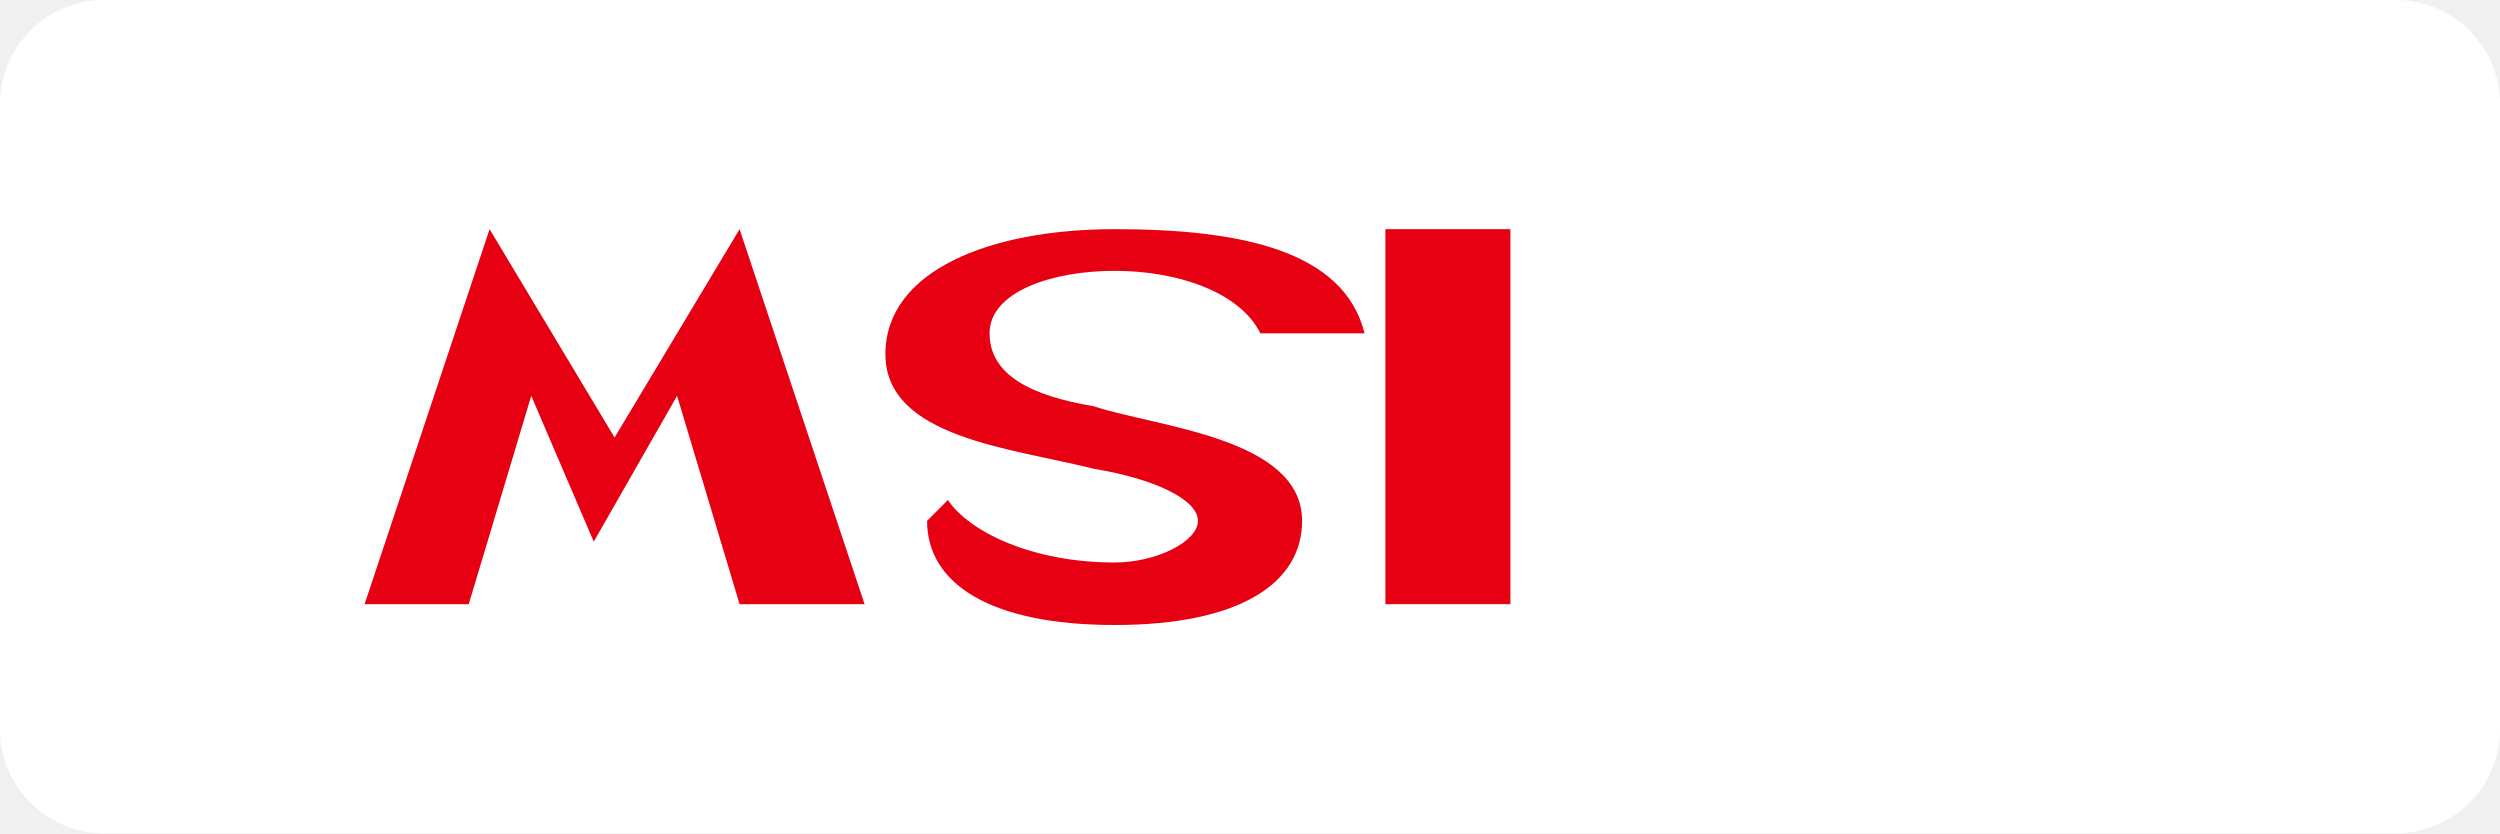
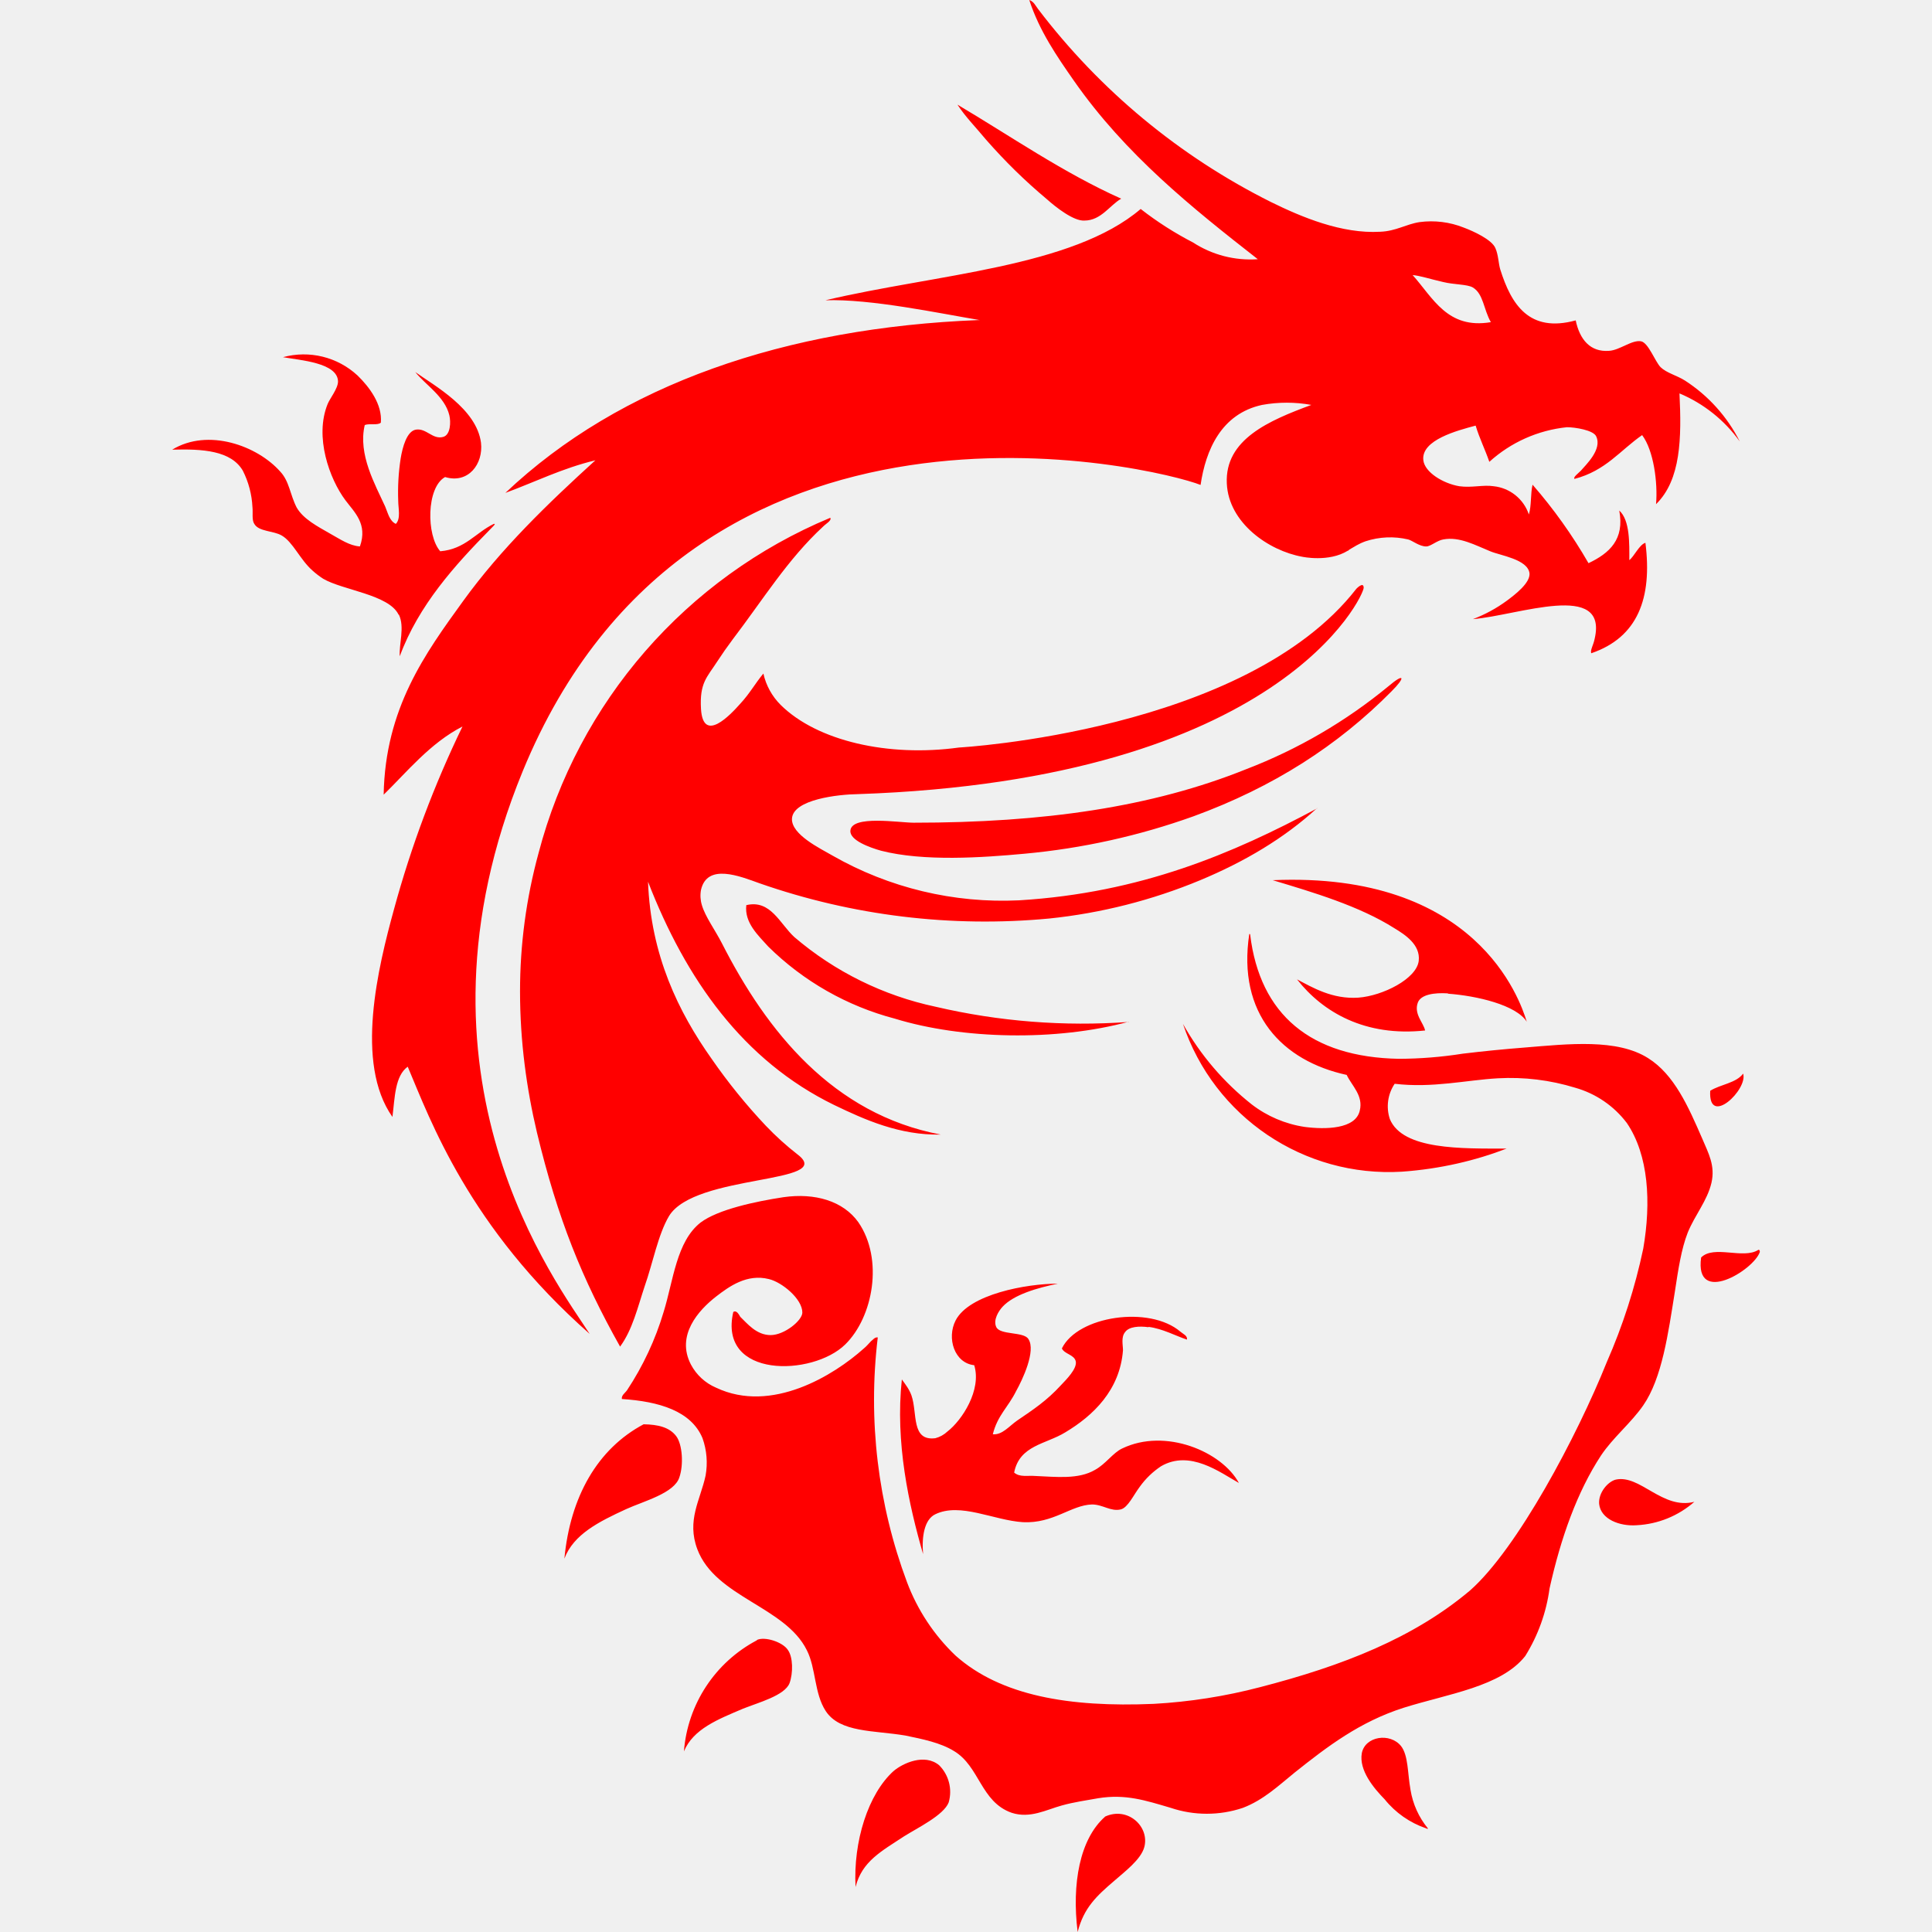
- <svg xmlns="http://www.w3.org/2000/svg" viewBox="0 0 240 80" width="240" height="80">
-   <rect width="240" height="80" rx="10" fill="#FFFFFF" />
-   <g transform="translate(35, 22)">
-     <path fill="#E60012" d="M0,36 L12,0 L24,20 L36,0 L48,36 L36,36 L30,16 L22,30 L16,16 L10,36 Z" />
-     <path fill="#E60012" d="M54,28 C54,34 60,38 72,38 C84,38 90,34 90,28 C90,20 76,19 70,17 C64,16 60,14 60,10 C60,6 66,4 72,4 C78,4 84,6 86,10 L96,10 C94,2 84,0 72,0 C60,0 50,4 50,12 C50,20 62,21 70,23 C76,24 80,26 80,28 C80,30 76,32 72,32 C64,32 58,29 56,26 Z" />
-     <rect x="98" y="0" width="12" height="36" fill="#E60012" />
-   </g>
+ <svg xmlns="http://www.w3.org/2000/svg" fill="#FF0000" role="img" viewBox="0 0 24 24">
+   <path d="M16.362 10.042c-1.044.56-2.193 1.05-3.7 1.142a4.26 4.26 0 0 1-2.321-.556c-.155-.09-.51-.26-.503-.457.011-.242.582-.303.816-.306 5.262-.178 6.29-2.472 6.286-2.563 0-.083-.09.011-.09.011-1.38 1.777-4.937 1.973-4.937 1.973-.877.121-1.761-.08-2.215-.529a.794.794 0 0 1-.215-.39c-.102.122-.17.25-.291.379-.114.128-.458.499-.484.06-.019-.325.076-.393.2-.586a5.178 5.178 0 0 1 .193-.276c.374-.49.684-.997 1.123-1.402.037-.038.11-.075.09-.11a6.221 6.221 0 0 0-3.624 4.166 6.508 6.508 0 0 0-.23 1.72c0 .62.082 1.209.21 1.75.258 1.073.56 1.817 1.033 2.66.155-.211.219-.491.306-.752.098-.276.166-.642.302-.87.321-.528 2.079-.396 1.599-.763a3.613 3.613 0 0 1-.397-.359 7.083 7.083 0 0 1-.673-.831c-.412-.582-.756-1.285-.79-2.2.469 1.21 1.18 2.222 2.313 2.774.378.182.813.378 1.323.367-1.341-.253-2.162-1.285-2.717-2.374-.087-.17-.208-.332-.25-.476a.4.4 0 0 1-.011-.189c.076-.336.484-.17.726-.083a8.489 8.489 0 0 0 3.602.438 6.678 6.678 0 0 0 1.874-.476c.545-.227 1.04-.518 1.452-.896m-2.34 2.657a8.001 8.001 0 0 1-2.4-.189 3.969 3.969 0 0 1-1.754-.865c-.181-.166-.295-.469-.597-.397-.026.22.151.378.272.514a3.507 3.507 0 0 0 1.573.896c.835.257 2.003.283 2.906.038M11.35 10.22c-.178 0-.771-.098-.786.098-.012.121.245.212.381.25.53.136 1.255.086 1.784.037a8.515 8.515 0 0 0 2.098-.465c.99-.362 1.795-.88 2.457-1.55.181-.18.162-.234-.034-.067a6.365 6.365 0 0 1-1.769 1.032c-1.172.472-2.517.665-4.131.665m6.576-6.717c.136.034.299.027.37.068.133.08.133.273.224.431-.54.091-.718-.302-.972-.585.091.007.227.052.378.086M7.325 16.57c-.393-.613-2.39-3.19-.832-6.989 2.128-5.178 7.88-3.772 8.421-3.557.064-.434.257-.884.764-.994a1.712 1.712 0 0 1 .612 0c-.522.193-1.077.427-1.05.976.022.49.52.835.936.91 0 0 .33.072.567-.075a.019.019 0 0 0 .016-.012c.064-.037.12-.075.204-.105a.979.979 0 0 1 .529-.023c.049.011.143.09.227.087.052 0 .136-.076.211-.087.2-.038.397.072.582.147.125.053.465.099.488.273.011.12-.178.264-.28.34a1.765 1.765 0 0 1-.423.23c.56-.045 1.682-.48 1.512.246-.015.076-.057.14-.042.178.578-.197.76-.685.673-1.372-.076.022-.14.17-.2.215v-.004c0-.196.01-.491-.125-.612.068.359-.121.53-.382.654a6.176 6.176 0 0 0-.695-.975c-.027.113-.012.26-.046.37a.518.518 0 0 0-.438-.351c-.129-.02-.272.022-.427 0-.2-.034-.431-.174-.446-.325-.027-.25.423-.367.65-.428.049.163.117.295.17.45a1.693 1.693 0 0 1 .964-.43c.102 0 .329.037.363.113.079.162-.129.355-.19.427-.037.038-.098.08-.079.102.39-.102.567-.355.84-.544.143.189.196.59.173.858.31-.303.318-.824.291-1.376a1.761 1.761 0 0 1 .749.597 1.943 1.943 0 0 0-.68-.756c-.1-.064-.228-.094-.303-.166-.068-.068-.151-.303-.242-.322-.113-.022-.265.11-.397.118-.238.019-.367-.144-.416-.378-.578.158-.8-.197-.937-.632-.023-.075-.023-.18-.06-.264-.042-.106-.273-.212-.394-.257a1.092 1.092 0 0 0-.548-.068c-.17.026-.294.113-.491.12-.476.027-.971-.18-1.357-.37A8.289 8.289 0 0 1 12.896.113c-.03-.038-.053-.094-.11-.113.125.385.348.707.556 1.005.639.915 1.47 1.58 2.283 2.215a1.308 1.308 0 0 1-.805-.208 4.165 4.165 0 0 1-.65-.416c-.85.726-2.548.81-3.916 1.134.567-.019 1.417.163 1.916.246h-.015c-2.389.094-4.449.794-5.877 2.147.37-.136.706-.306 1.118-.405-.59.537-1.171 1.096-1.644 1.75-.468.647-.967 1.33-.986 2.404.287-.28.578-.642.979-.847a13.108 13.108 0 0 0-.85 2.268c-.197.718-.492 1.913-.02 2.582.03-.238.03-.51.19-.624.28.661.76 1.996 2.26 3.319m5.68-14.095c.114.102.333.273.465.265.208 0 .314-.189.458-.272-.719-.321-1.388-.786-2.034-1.168.098.151.227.28.355.435.239.272.477.506.756.74m-8.05 5.16c.075.155 0 .366.011.517.234-.635.688-1.134 1.119-1.572.023-.026.087-.08.049-.072-.227.11-.355.314-.665.34-.174-.196-.174-.793.06-.922.288.087.477-.162.446-.427-.056-.423-.578-.707-.816-.877.125.159.367.303.423.537.02.083.015.242-.075.268-.133.038-.208-.11-.34-.09-.114.018-.167.219-.19.359a2.76 2.76 0 0 0-.03.529c0 .087.034.219-.03.283-.08-.038-.098-.136-.132-.215-.125-.276-.34-.647-.254-1.013.057-.023.163.007.2-.03.02-.227-.143-.443-.29-.586a.983.983 0 0 0-.926-.227c.211.038.68.068.684.302 0 .087-.102.212-.129.28-.166.408.023.93.22 1.194.113.152.28.295.181.575-.128-.008-.246-.09-.363-.155-.166-.095-.34-.185-.423-.329-.083-.162-.09-.325-.204-.446-.284-.321-.896-.544-1.342-.272.378-.011.73.011.877.26a1.119 1.119 0 0 1 .12.454c.008.068-.01.16.023.208.057.098.235.083.34.144.14.08.227.298.382.435a1.02 1.02 0 0 0 .133.102c.242.143.816.196.937.446m3.046 10.057c-.578.306-.914.907-.986 1.67.113-.302.43-.46.767-.615.216-.099.601-.197.662-.397.053-.155.037-.405-.038-.507-.083-.113-.227-.147-.405-.15m1.406 2.683a1.708 1.708 0 0 0-.907 1.38c.117-.28.424-.398.734-.53.189-.076.517-.162.578-.317.045-.125.045-.326-.023-.416-.064-.095-.283-.167-.382-.121m1.701 1.625c-.321.287-.506.88-.476 1.444.08-.321.325-.446.605-.631.162-.102.491-.261.552-.42a.469.469 0 0 0-.118-.461c-.181-.151-.453-.026-.567.072m2.627.567c-.313.276-.415.831-.34 1.432.076-.302.238-.45.454-.635.128-.113.332-.264.374-.42.068-.256-.208-.51-.491-.377m.544-6.085c.174.022.34.113.476.158.011-.049-.05-.071-.08-.098-.385-.329-1.277-.196-1.473.208.034.072.155.076.173.162.016.091-.117.223-.185.295-.177.193-.344.303-.544.439-.098.068-.185.181-.302.17.06-.238.189-.333.29-.537.076-.136.25-.499.152-.646-.057-.095-.355-.046-.4-.151-.039-.087.03-.197.079-.25.14-.151.43-.234.687-.287-.393 0-1.103.132-1.27.457-.113.22-.015.53.231.556.095.306-.151.684-.333.824a.344.344 0 0 1-.15.083c-.303.038-.22-.31-.296-.53-.026-.075-.075-.139-.12-.2-.084.783.086 1.554.264 2.17-.019-.215.015-.43.151-.495.31-.151.726.075 1.089.098.378.019.597-.212.858-.22.136 0 .234.092.359.061.087-.022.159-.181.234-.28a1.017 1.017 0 0 1 .265-.256c.359-.208.73.075.967.208-.211-.39-.914-.688-1.451-.428-.113.053-.204.193-.336.265-.205.121-.48.087-.745.076-.09-.008-.189.019-.26-.042.067-.34.392-.351.634-.499.348-.208.68-.525.718-1.02 0-.068-.026-.163.027-.227.049-.068.174-.076.29-.06m3.138 5.204c-.136-.17-.446-.125-.488.087-.038.215.151.438.284.574a1.126 1.126 0 0 0 .514.36c.011 0 .019.018.022 0a1.01 1.01 0 0 1-.215-.477c-.038-.211-.026-.43-.12-.548m.585-9.343c.359.026.847.14.979.348-.087-.284-.631-1.867-3.156-1.758.503.151 1.077.321 1.512.597.132.08.325.204.302.405-.026.223-.446.434-.748.457-.325.023-.575-.128-.764-.227.321.409.847.715 1.591.635-.018-.094-.143-.204-.09-.347.038-.099.2-.125.374-.114m2.086 6.04c-.098.023-.219.163-.208.302.02.19.254.28.465.265a1.175 1.175 0 0 0 .718-.291c-.396.102-.672-.34-.975-.276m.34-.922c.235-.34.31-.896.393-1.414.042-.276.08-.529.16-.733.09-.22.241-.393.294-.616.05-.216-.038-.37-.113-.548-.174-.4-.348-.798-.673-1.002-.386-.245-.987-.177-1.535-.132a18.282 18.282 0 0 0-.767.076 5.216 5.216 0 0 1-.794.064c-1.096-.02-1.727-.548-1.848-1.542 0 0 0-.012-.011-.008-.151.99.408 1.576 1.21 1.75.064.136.21.257.162.446-.053.227-.424.234-.684.2a1.425 1.425 0 0 1-.658-.28 3.383 3.383 0 0 1-.854-1 2.699 2.699 0 0 0 2.721 1.836c.48-.034.919-.14 1.3-.287-.555 0-1.292.019-1.451-.367a.503.503 0 0 1 .06-.438c.47.056.889-.046 1.282-.068a2.744 2.744 0 0 1 .96.117 1.22 1.22 0 0 1 .642.438c.272.4.303.987.204 1.561a7.181 7.181 0 0 1-.453 1.41c-.37.922-1.111 2.317-1.697 2.835-.703.593-1.584.937-2.608 1.202a6.66 6.66 0 0 1-1.323.208c-1.054.045-1.901-.102-2.46-.598a2.445 2.445 0 0 1-.605-.914 6.474 6.474 0 0 1-.363-3.04c-.038-.007-.064.035-.083.046-.03.03-.057.065-.09.091-.371.333-1.146.813-1.834.488a.635.635 0 0 1-.314-.288c-.189-.363.095-.676.314-.846.162-.125.382-.284.654-.216.162.038.416.246.416.416 0 .098-.223.28-.394.28-.177 0-.29-.144-.377-.227-.016-.027-.046-.087-.087-.06-.19.83.986.8 1.39.404.348-.34.48-1.062.163-1.52-.189-.264-.54-.366-.93-.31-.347.053-.812.152-1.028.314-.302.235-.34.726-.46 1.111a3.651 3.651 0 0 1-.454.972c-.027.038-.072.064-.065.11.465.03.862.15 1.002.487a.907.907 0 0 1 .038.465c-.065.302-.238.555-.102.915.226.597 1.092.71 1.36 1.254.114.223.091.537.235.756.177.269.597.238.986.303.22.045.439.09.605.192.321.19.332.632.718.768.23.075.43-.038.624-.091.15-.042.31-.064.453-.09.337-.054.582.026.9.12a1.406 1.406 0 0 0 .895 0c.257-.098.443-.276.643-.438.408-.325.809-.631 1.353-.805.552-.174 1.21-.261 1.512-.643a2.124 2.124 0 0 0 .302-.839c.14-.631.344-1.202.639-1.652.151-.226.37-.4.525-.623m1.24-4.12c-.087.117-.28.132-.408.212-.027.46.476-.02.408-.216m.19 2.192c-.186.121-.553-.064-.711.095-.084.605.653.159.729-.068 0-.015 0-.03-.023-.027" />
</svg>
